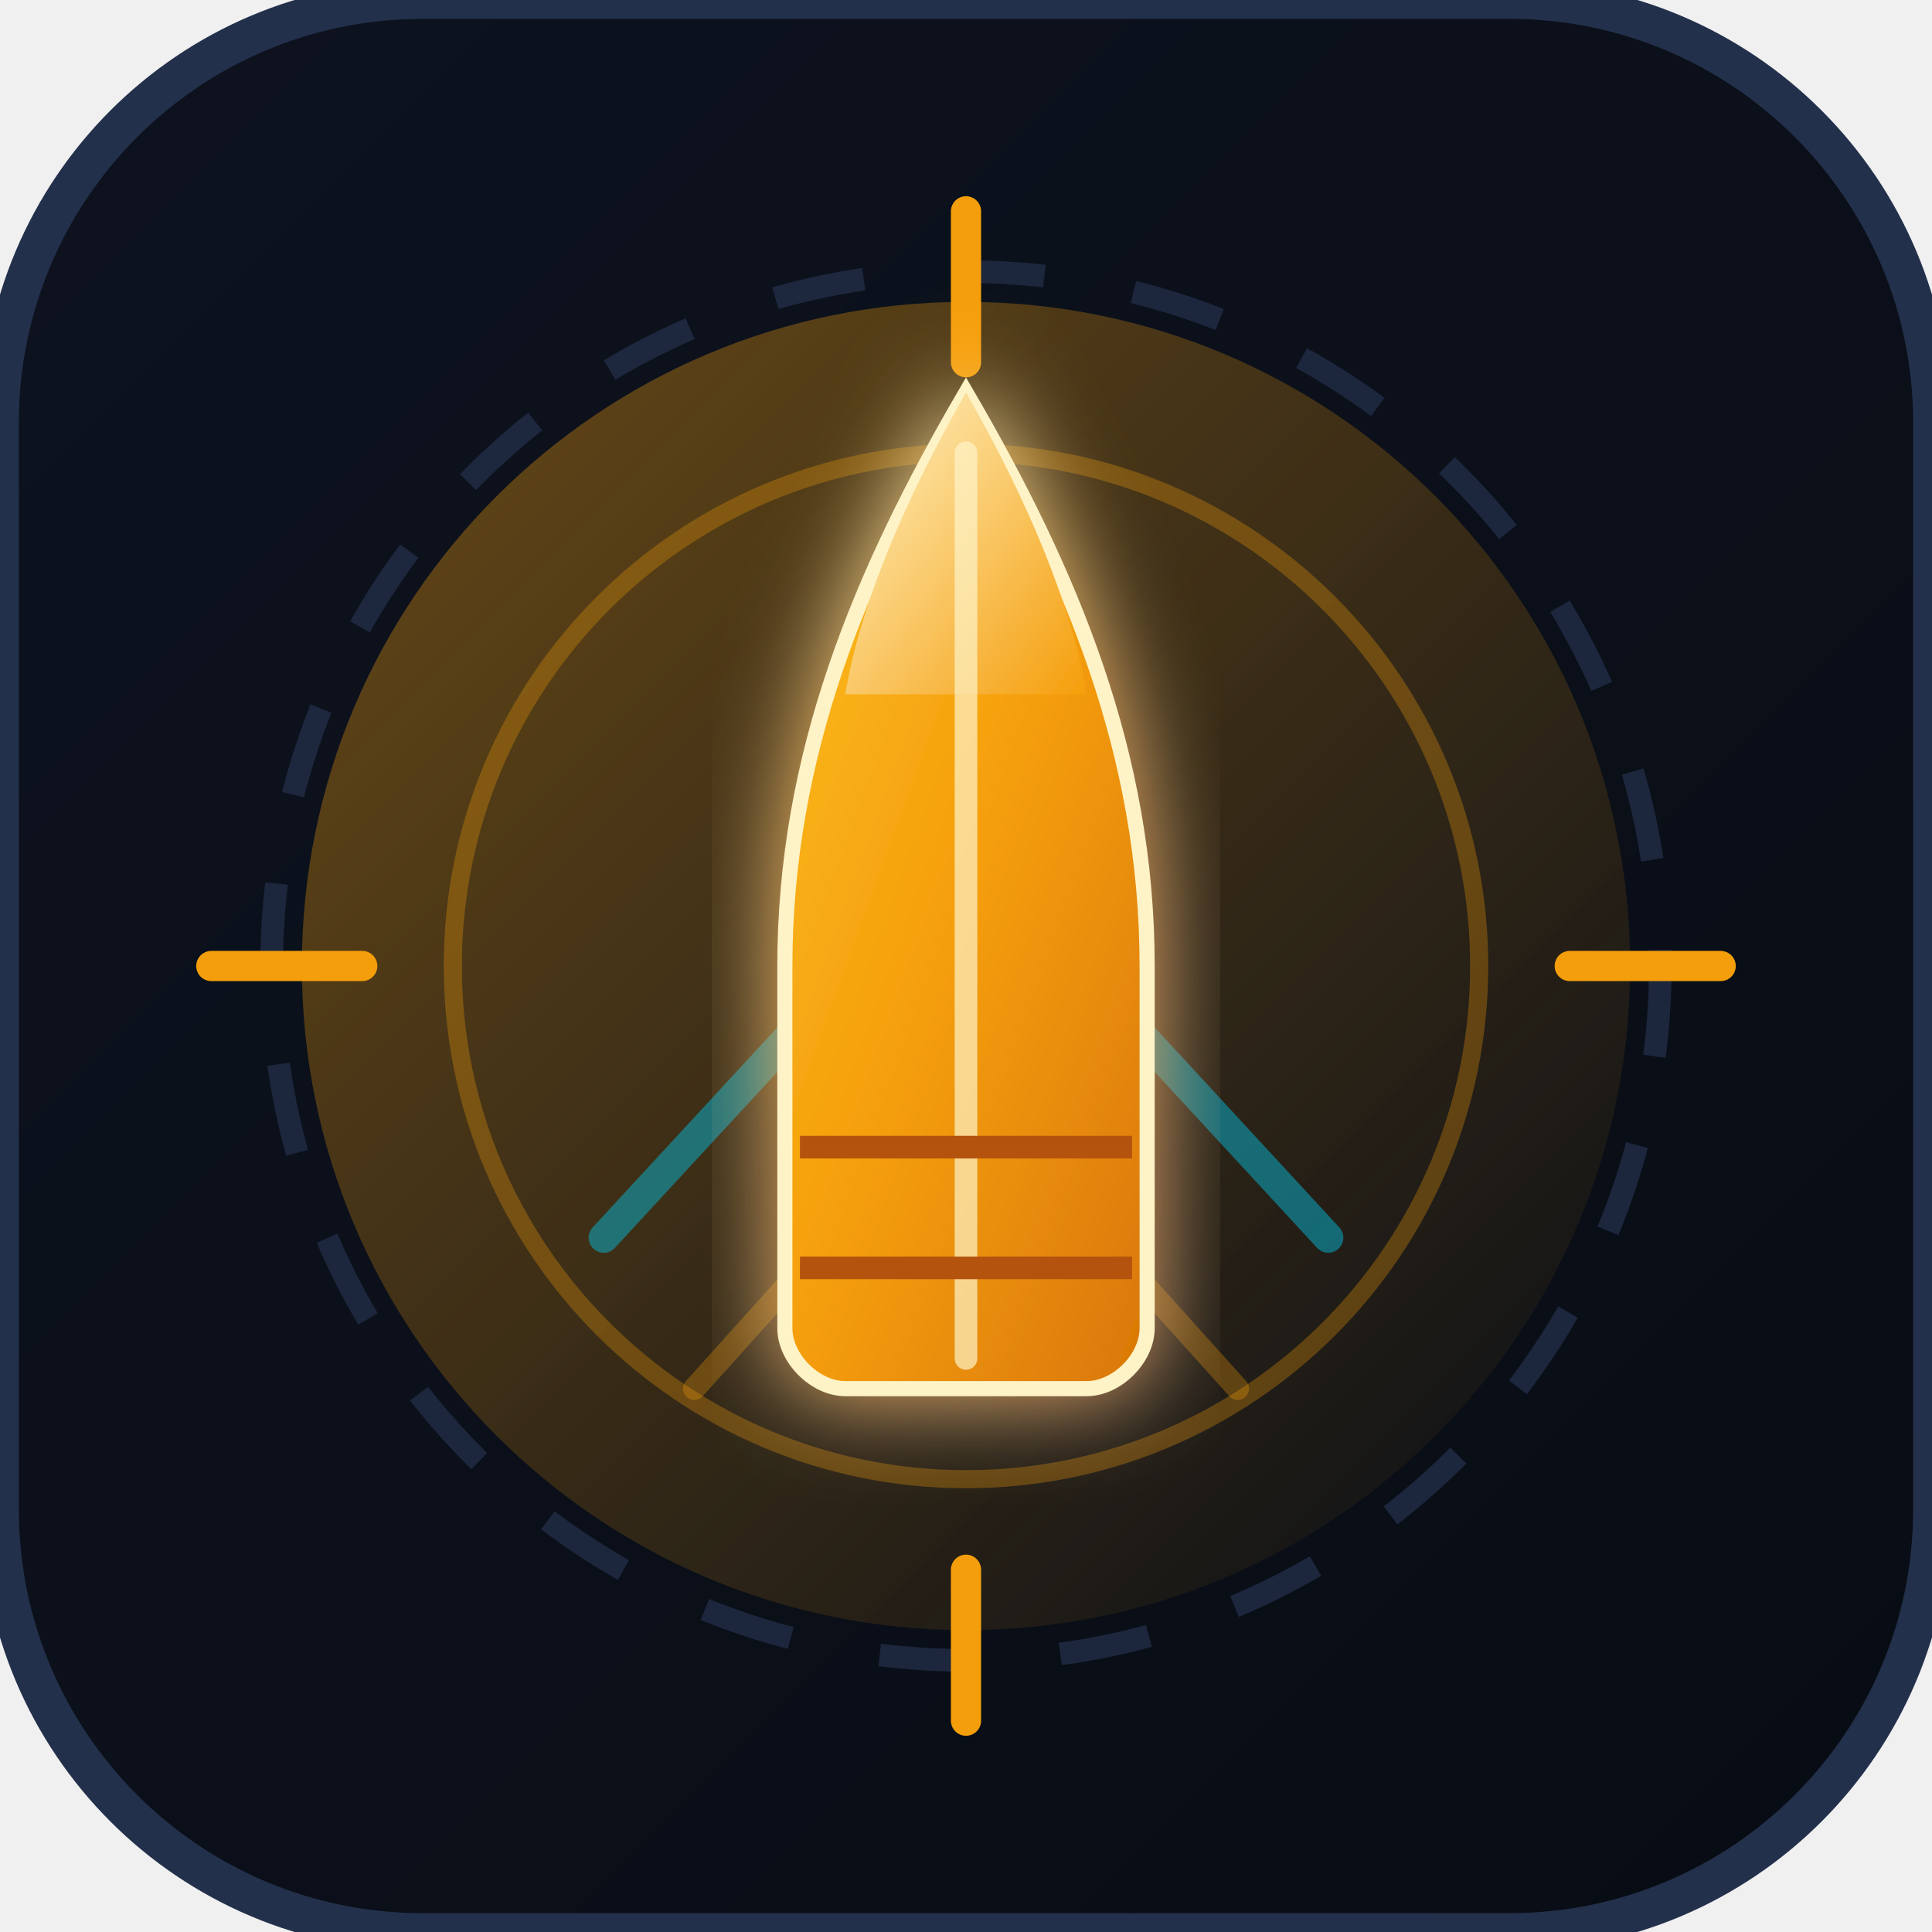
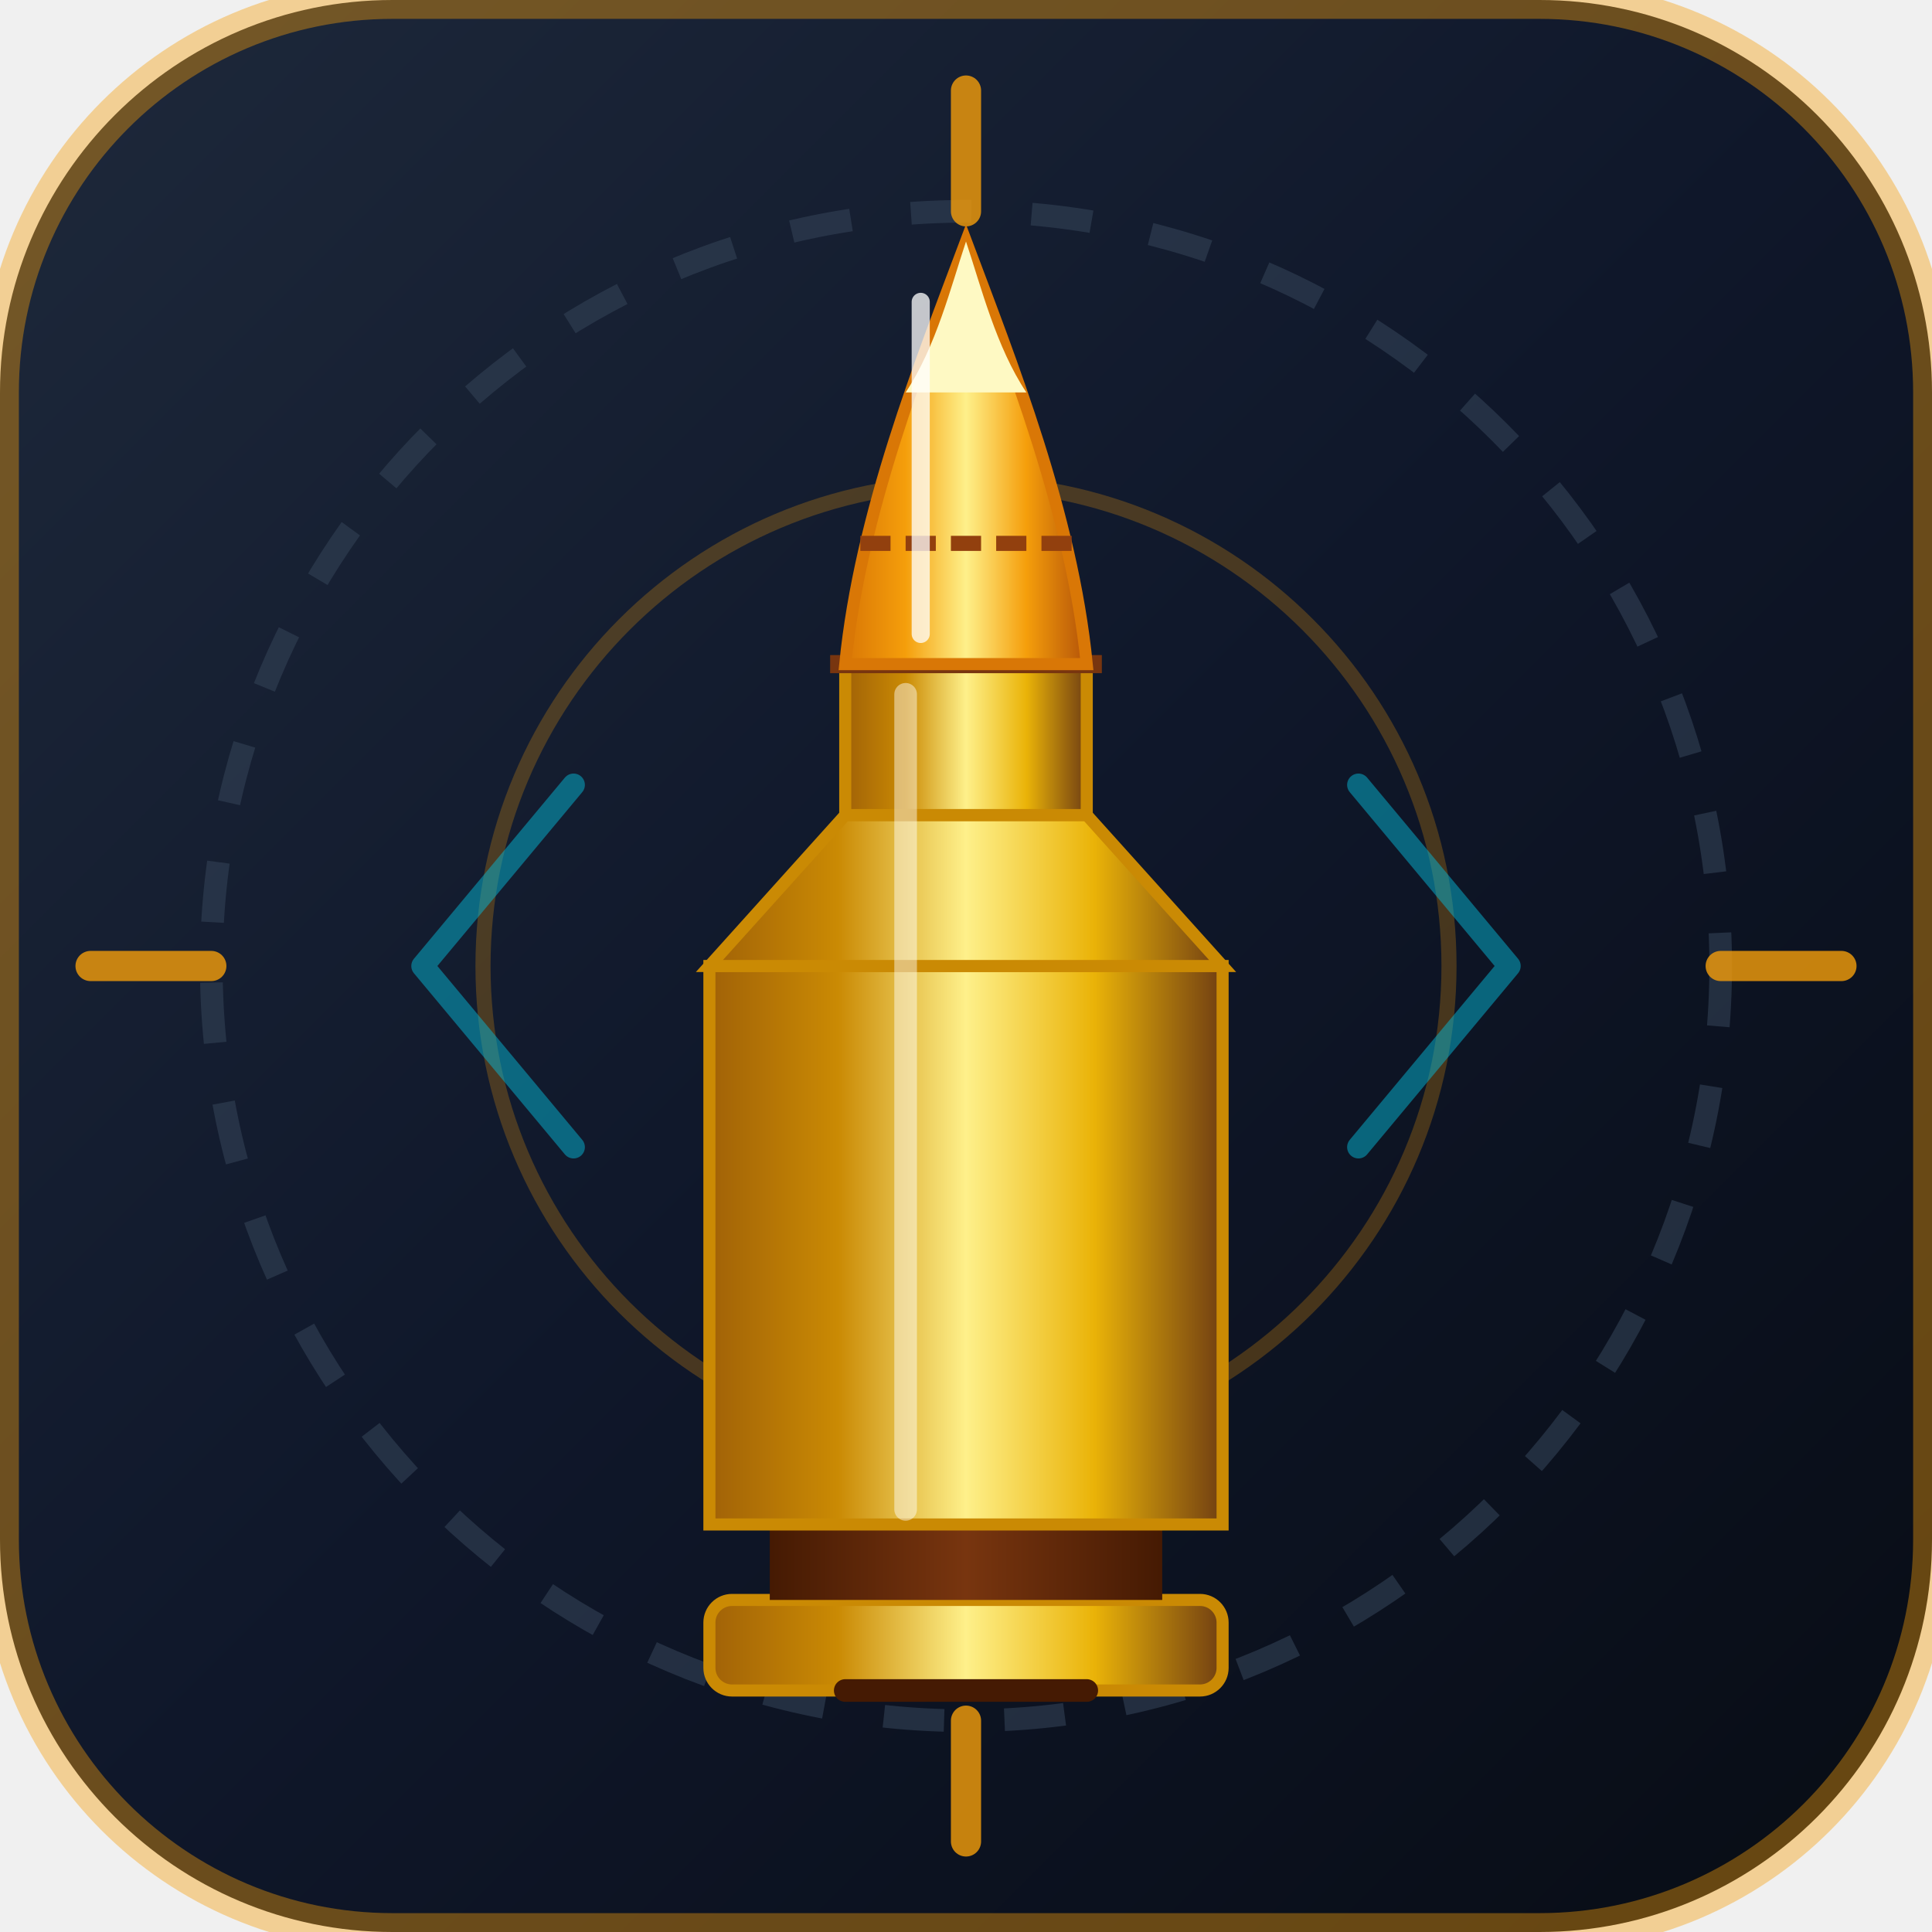
<svg xmlns="http://www.w3.org/2000/svg" viewBox="0 0 128 128" width="100%" height="100%">
  <defs>
-     <linearGradient id="bulletBody" x1="0%" y1="0%" x2="100%" y2="100%">
-       <stop offset="0%" stop-color="#fbbf24" />
-       <stop offset="50%" stop-color="#f59e0b" />
-       <stop offset="100%" stop-color="#d97706" />
+     <linearGradient id="bulletProjectileGrad" x1="0%" y1="0%" x2="100%" y2="0%">
+       <stop offset="0%" stop-color="#d97706" />
+       <stop offset="25%" stop-color="#f59e0b" />
+       <stop offset="50%" stop-color="#fef08a" />
+       <stop offset="75%" stop-color="#f59e0b" />
+       <stop offset="100%" stop-color="#b45309" />
    </linearGradient>
-     <linearGradient id="bulletTip" x1="0%" y1="0%" x2="100%" y2="100%">
-       <stop offset="0%" stop-color="#fef3c7" />
-       <stop offset="100%" stop-color="#f59e0b" />
+     <linearGradient id="bulletCaseGrad" x1="0%" y1="0%" x2="100%" y2="0%">
+       <stop offset="0%" stop-color="#a16207" />
+       <stop offset="25%" stop-color="#ca8a04" />
+       <stop offset="50%" stop-color="#fef08a" />
+       <stop offset="75%" stop-color="#eab308" />
+       <stop offset="100%" stop-color="#713f12" />
    </linearGradient>
-     <linearGradient id="bgGrad" x1="0%" y1="0%" x2="100%" y2="100%">
-       <stop offset="0%" stop-color="#0d131f" />
+     <linearGradient id="grooveShadow" x1="0%" y1="0%" x2="100%" y2="0%">
+       <stop offset="0%" stop-color="#451a03" />
+       <stop offset="50%" stop-color="#78350f" />
+       <stop offset="100%" stop-color="#451a03" />
+     </linearGradient>
+     <linearGradient id="bulletLogoBg" x1="0%" y1="0%" x2="100%" y2="100%">
+       <stop offset="0%" stop-color="#1e293b" />
+       <stop offset="50%" stop-color="#0f172a" />
      <stop offset="100%" stop-color="#080c14" />
    </linearGradient>
-     <linearGradient id="glowGrad" x1="0%" y1="0%" x2="100%" y2="100%">
-       <stop offset="0%" stop-color="#f59e0b" stop-opacity="0.4" />
-       <stop offset="100%" stop-color="#f59e0b" stop-opacity="0" />
-     </linearGradient>
-     <filter id="bulletGlow" x="-20%" y="-20%" width="140%" height="140%">
-       <feGaussianBlur stdDeviation="3" result="blur" />
-       <feComposite in="SourceGraphic" in2="blur" operator="over" />
-     </filter>
  </defs>
-   <rect width="128" height="128" rx="28" fill="url(#bgGrad)" stroke="#23304b" stroke-width="2.5" />
-   <circle cx="64" cy="64" r="44" fill="url(#glowGrad)" />
-   <circle cx="64" cy="64" r="46" fill="none" stroke="#23304b" stroke-width="1.5" stroke-dasharray="6 6" opacity="0.7" />
-   <circle cx="64" cy="64" r="34" fill="none" stroke="#f59e0b" stroke-width="1.2" opacity="0.3" />
-   <line x1="64" y1="14" x2="64" y2="24" stroke="#f59e0b" stroke-width="2" stroke-linecap="round" />
-   <line x1="64" y1="104" x2="64" y2="114" stroke="#f59e0b" stroke-width="2" stroke-linecap="round" />
-   <line x1="14" y1="64" x2="24" y2="64" stroke="#f59e0b" stroke-width="2" stroke-linecap="round" />
-   <line x1="104" y1="64" x2="114" y2="64" stroke="#f59e0b" stroke-width="2" stroke-linecap="round" />
-   <path d="M40 82 L64 56 L88 82" fill="none" stroke="#06b6d4" stroke-width="2" opacity="0.5" stroke-linecap="round" stroke-linejoin="round" />
-   <path d="M46 92 L64 72 L82 92" fill="none" stroke="#f59e0b" stroke-width="1.5" opacity="0.3" stroke-linecap="round" stroke-linejoin="round" />
-   <g filter="url(#bulletGlow)">
-     <path d="M64 26 C57 38 52 50 52 64 L52 88 C52 90 54 92 56 92 L72 92 C74 92 76 90 76 88 L76 64 C76 50 71 38 64 26 Z" fill="url(#bulletBody)" stroke="#fef3c7" stroke-width="1" />
-     <path d="M64 26 C60 33 57 40 56 46 L72 46 C71 40 68 33 64 26 Z" fill="url(#bulletTip)" />
-     <line x1="64" y1="30" x2="64" y2="90" stroke="#fef3c7" stroke-width="1.5" opacity="0.7" stroke-linecap="round" />
-     <line x1="53" y1="76" x2="75" y2="76" stroke="#b45309" stroke-width="1.5" />
-     <line x1="53" y1="84" x2="75" y2="84" stroke="#b45309" stroke-width="1.5" />
-   </g>
+   <rect width="128" height="128" rx="26" fill="url(#bulletLogoBg)" stroke="#f59e0b" stroke-width="2.5" stroke-opacity="0.4" />
+   <circle cx="64" cy="64" r="50" fill="none" stroke="#334155" stroke-width="1.5" stroke-dasharray="4 4" stroke-opacity="0.6" />
+   <circle cx="64" cy="64" r="32" fill="none" stroke="#f59e0b" stroke-width="1" stroke-opacity="0.25" />
+   <line x1="64" y1="6" x2="64" y2="14" stroke="#f59e0b" stroke-width="2" stroke-linecap="round" stroke-opacity="0.8" />
+   <line x1="64" y1="114" x2="64" y2="122" stroke="#f59e0b" stroke-width="2" stroke-linecap="round" stroke-opacity="0.8" />
+   <line x1="6" y1="64" x2="14" y2="64" stroke="#f59e0b" stroke-width="2" stroke-linecap="round" stroke-opacity="0.8" />
+   <line x1="114" y1="64" x2="122" y2="64" stroke="#f59e0b" stroke-width="2" stroke-linecap="round" stroke-opacity="0.8" />
+   <path d="M38 52 L28 64 L38 76" fill="none" stroke="#06b6d4" stroke-width="1.5" stroke-linecap="round" stroke-linejoin="round" stroke-opacity="0.5" />
+   <path d="M90 52 L100 64 L90 76" fill="none" stroke="#06b6d4" stroke-width="1.5" stroke-linecap="round" stroke-linejoin="round" stroke-opacity="0.5" />
+   <rect x="47" y="106" width="34" height="6" rx="1.5" fill="url(#bulletCaseGrad)" stroke="#ca8a04" stroke-width="0.8" />
+   <line x1="56" y1="112" x2="72" y2="112" stroke="#451a03" stroke-width="1.5" stroke-linecap="round" />
+   <rect x="51" y="101" width="26" height="5" fill="url(#grooveShadow)" />
+   <path d="M47 64 L81 64 L81 101 L47 101 Z" fill="url(#bulletCaseGrad)" stroke="#ca8a04" stroke-width="0.8" />
+   <path d="M56 54 L72 54 L81 64 L47 64 Z" fill="url(#bulletCaseGrad)" stroke="#ca8a04" stroke-width="0.8" />
+   <rect x="56" y="44" width="16" height="10" fill="url(#bulletCaseGrad)" stroke="#ca8a04" stroke-width="0.8" />
+   <line x1="55" y1="44" x2="73" y2="44" stroke="#78350f" stroke-width="1.2" />
+   <path d="M64 16 C61 24 57 34 56 44 L72 44 C71 34 67 24 64 16 Z" fill="url(#bulletProjectileGrad)" stroke="#d97706" stroke-width="0.8" />
+   <path d="M64 16 C63 19 62 23 60 26 L68 26 C66 23 65 19 64 16 Z" fill="#fef9c3" />
+   <line x1="57" y1="36" x2="71" y2="36" stroke="#92400e" stroke-width="1" stroke-dasharray="2 1" />
+   <line x1="61" y1="20" x2="61" y2="42" stroke="#ffffff" stroke-width="1.2" stroke-opacity="0.75" stroke-linecap="round" />
+   <line x1="60" y1="46" x2="60" y2="100" stroke="#ffffff" stroke-width="1.5" stroke-opacity="0.45" stroke-linecap="round" />
</svg>
